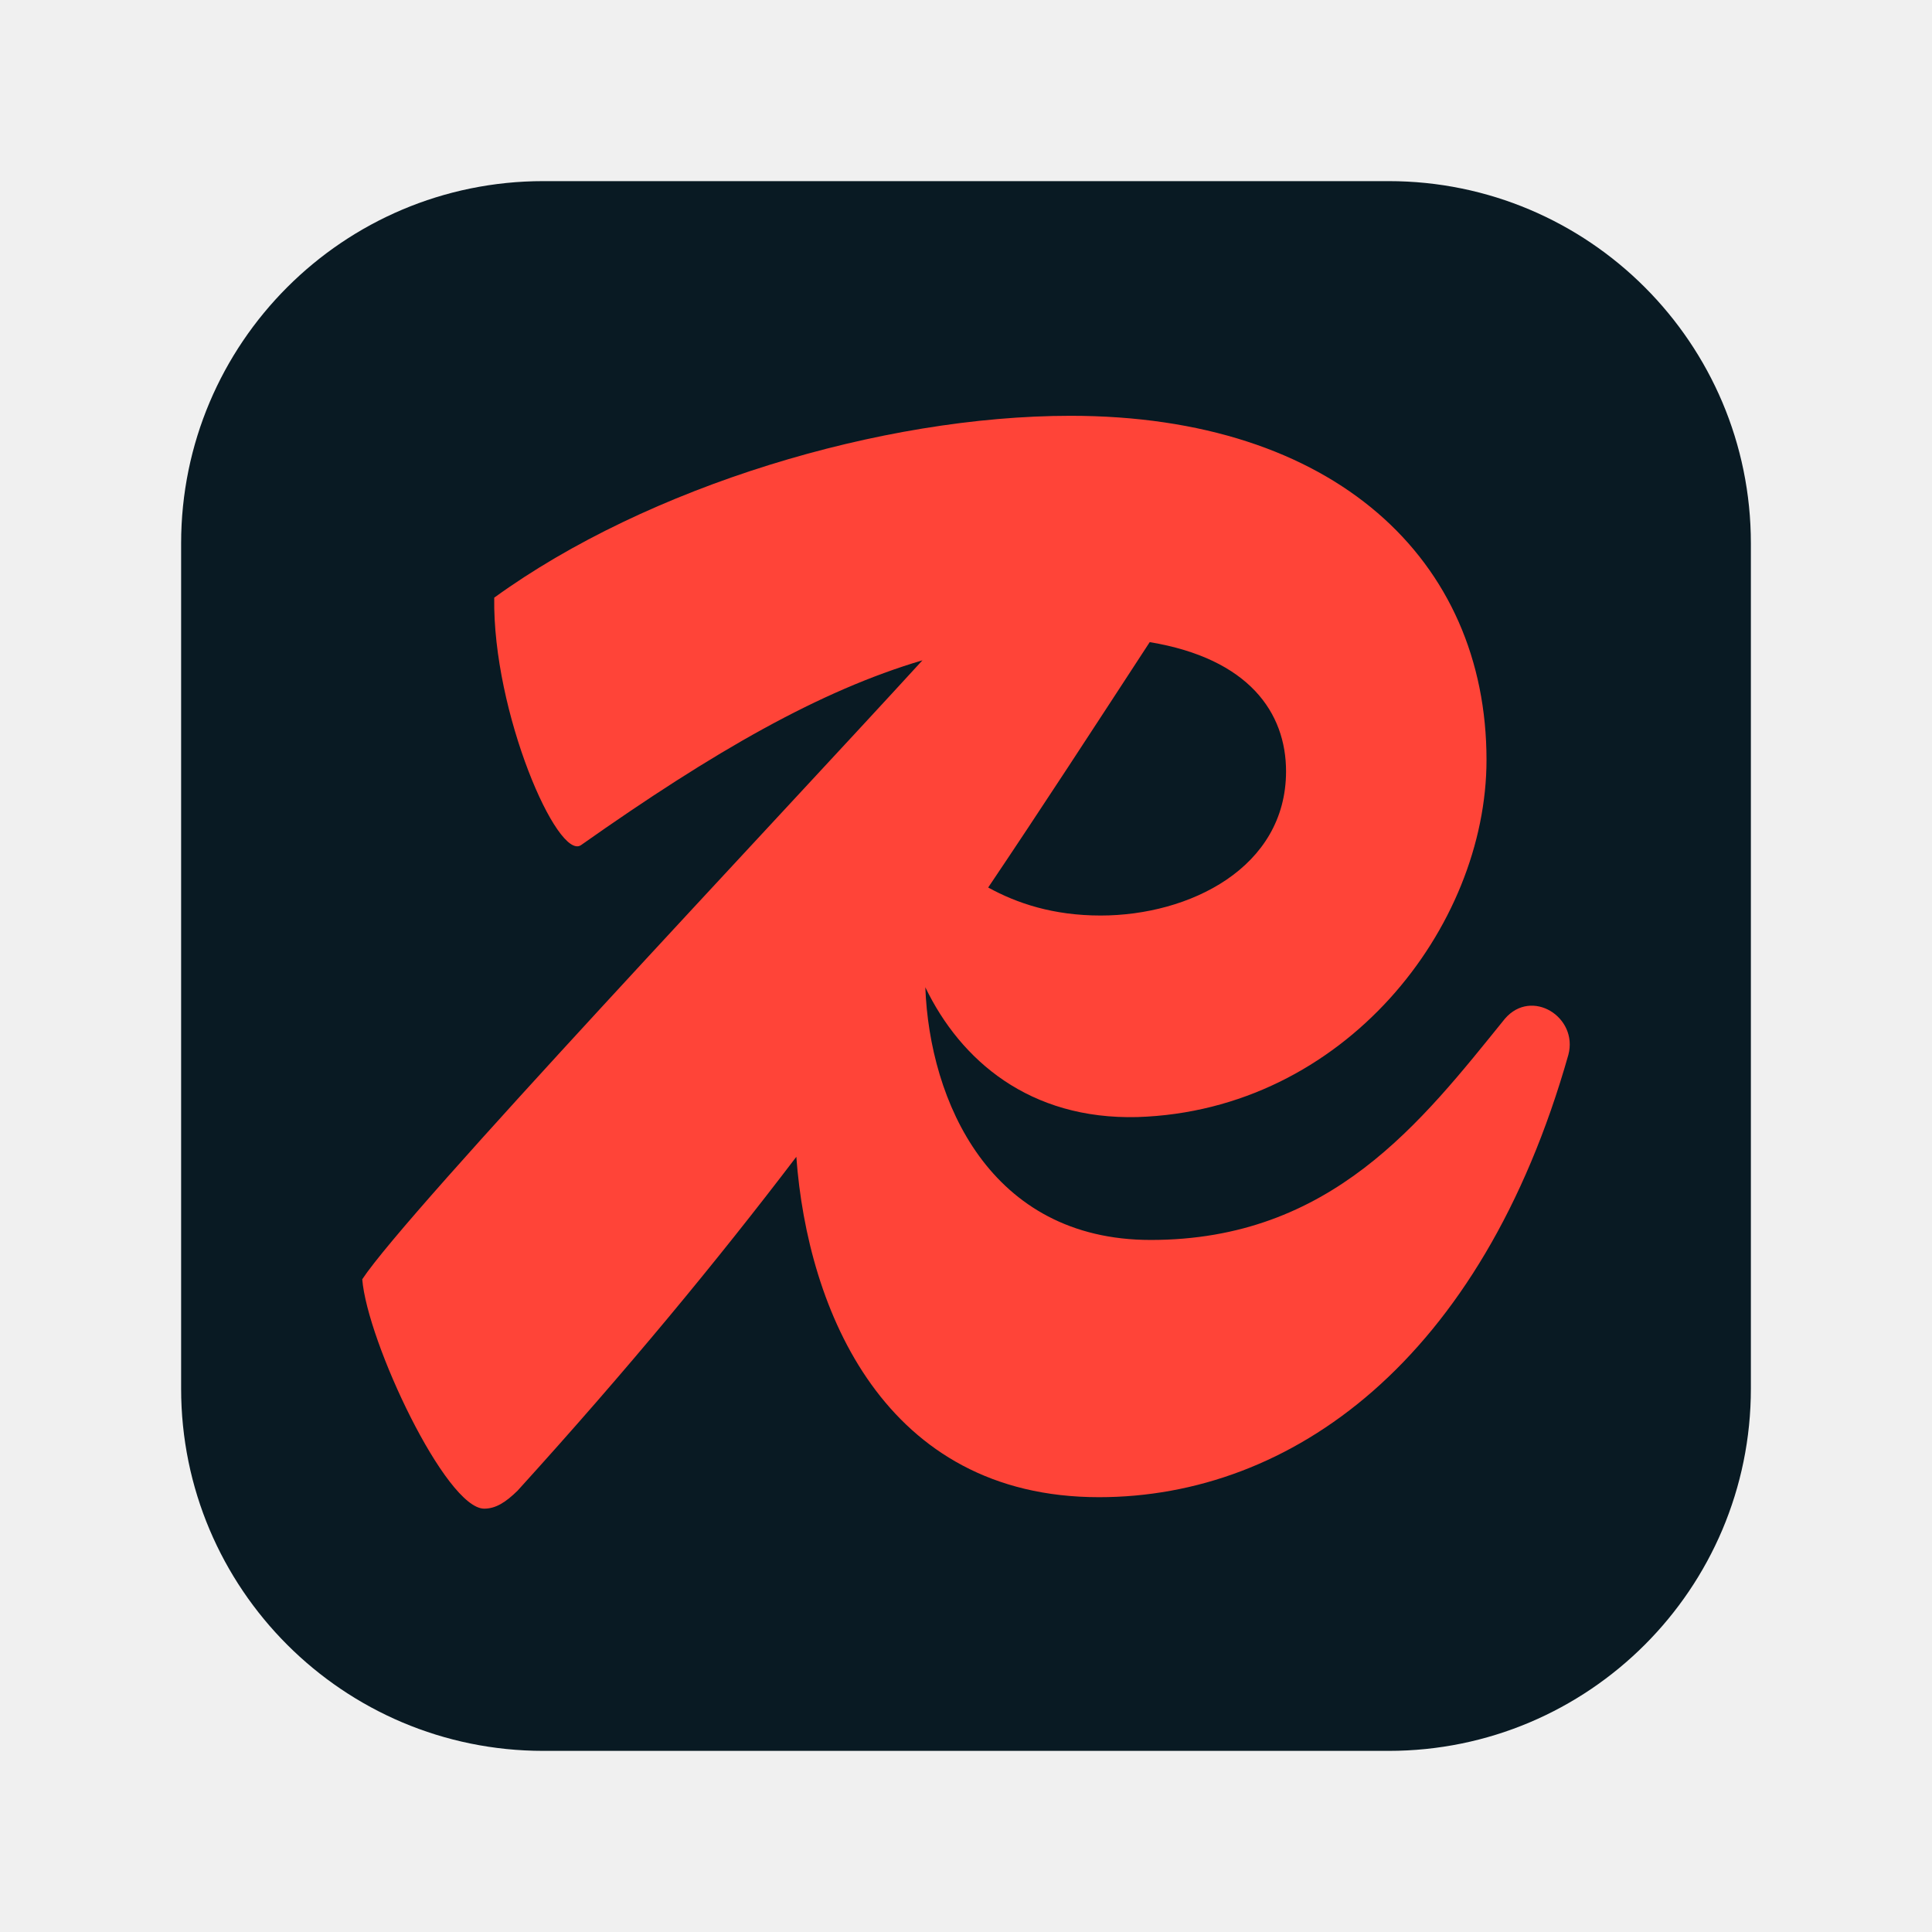
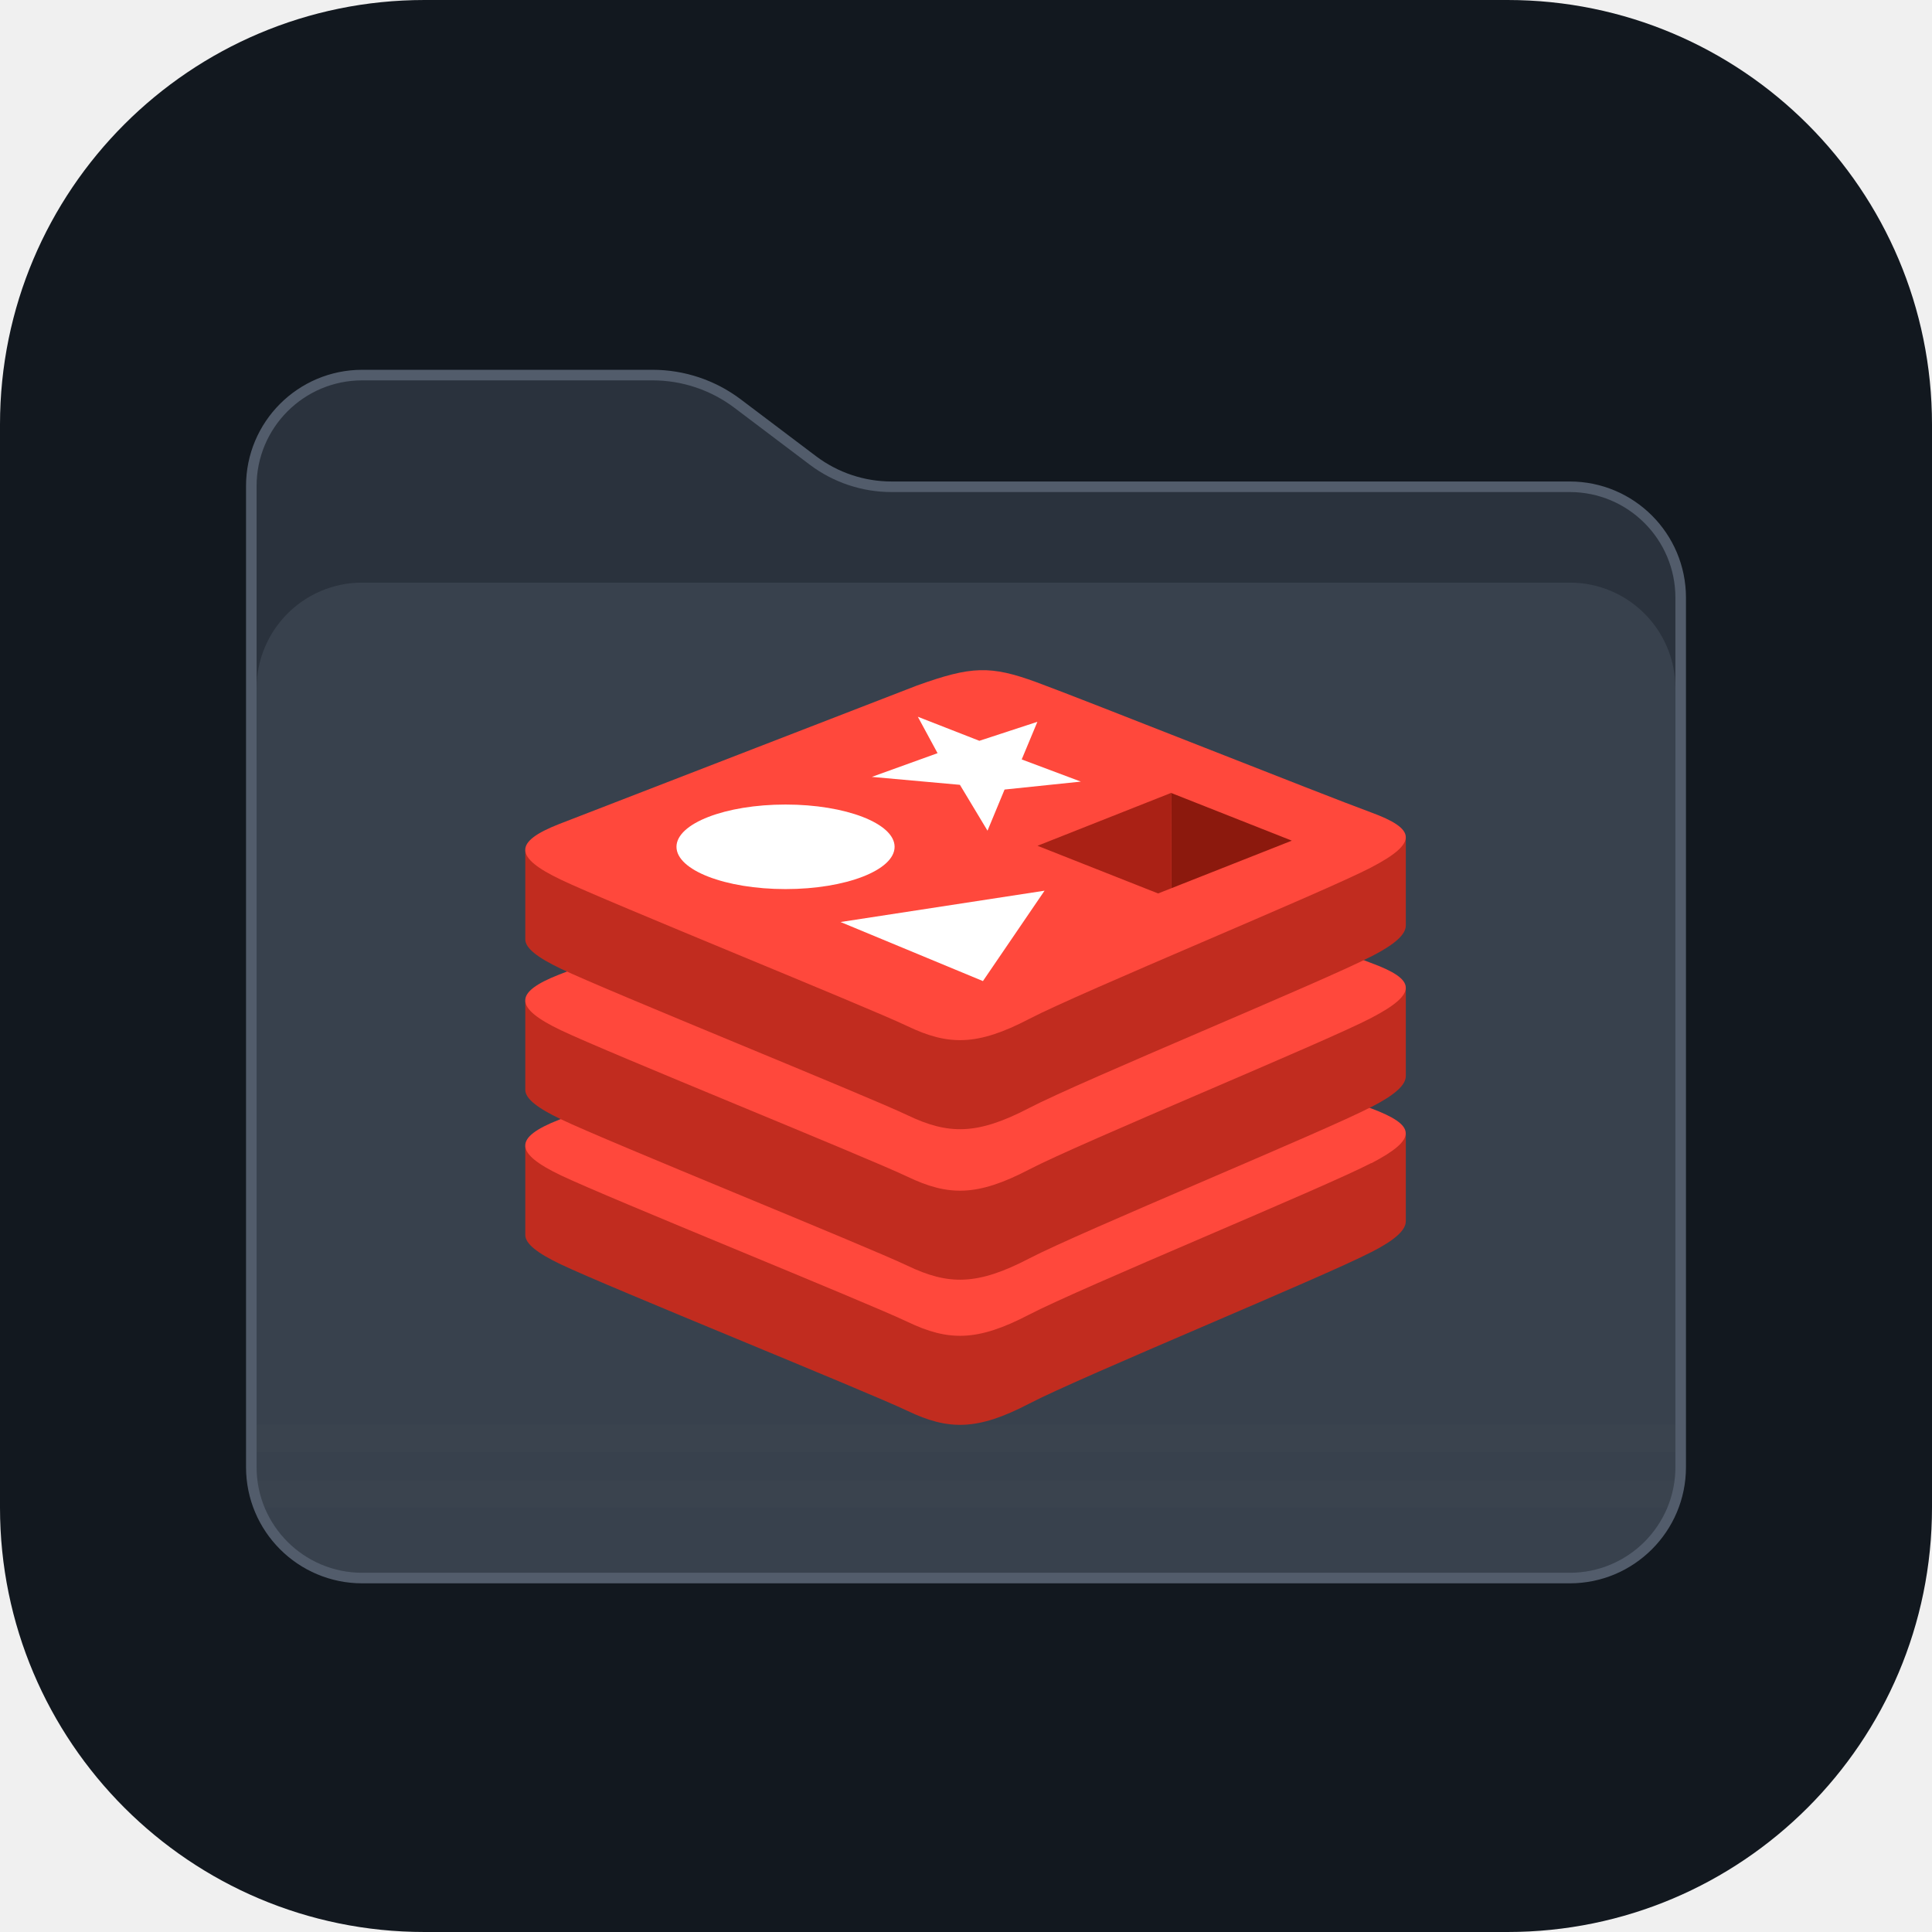
- <svg xmlns="http://www.w3.org/2000/svg" width="256" height="256" viewBox="0 0 256 256" fill="none">
-   <rect x="24" y="24" width="208" height="208" rx="48" fill="#091A23" />
-   <path d="M199.405 134.99C188.337 148.668 176.384 164.3 152.478 164.3C131.125 164.3 123.169 145.826 122.61 130.819C127.289 140.522 136.436 148.38 150.708 148.017C178.155 147.148 196.97 122.832 196.97 100.687C196.97 74.2 176.827 55.095 141.853 55.095C116.841 55.095 85.851 64.431 65.487 79.194C65.266 94.391 73.898 114.148 76.997 111.977C94.652 99.527 108.651 91.512 122.23 87.494C102.13 109.478 53.904 160.524 48 169.51C48.664 177.76 59.068 199.905 64.159 199.905C65.708 199.905 67.036 199.037 68.586 197.517C83.125 181.495 94.977 167.13 105.518 153.284C106.999 173.577 117.173 198.385 145.616 198.385C171.072 198.385 196.306 180.366 207.817 139.767C209.145 134.773 202.947 130.865 199.405 134.99ZM170.408 102.207C170.408 115.016 157.569 121.312 145.838 121.312C139.567 121.312 134.75 119.697 130.94 117.599C137.95 107.188 144.889 96.513 152.344 85.085C165.489 87.267 170.408 94.434 170.408 102.207Z" fill="#FF4438" />
+ <svg xmlns="http://www.w3.org/2000/svg" width="1024" height="1024" viewBox="0 0 1024 1024" fill="none">
+   <rect x="0" y="0" width="1024" height="1024" rx="225" fill="#12181F" />
+   <g transform="translate(512.0 512.0) scale(0.8) translate(-512.0 -512.0)">
+     <g>
+       <path d="M42 194V844C42 882.66 73.34 914 112 914H912C950.66 914 982 882.66 982 844V268C982 229.34 950.66 198 912 198H462.663C443.089 198 424.049 191.619 408.429 179.824L358.571 142.176C342.951 130.381 323.911 124 304.337 124H112C73.34 124 42 155.34 42 194Z" fill="white" stroke="#525C6B" stroke-width="14" stroke-linejoin="round" />
+     </g>
+     <g>
+       <path d="M982 375.5H42V194C42 155.34 73.34 124 112 124H304.337C323.911 124 342.951 130.381 358.571 142.176L408.429 179.824C424.049 191.619 443.089 198 462.663 198H912C950.66 198 982 229.34 982 268V375.5Z" fill="#2A323D" />
+     </g>
+     <rect x="42" y="258" width="940" height="656" rx="70" fill="#343D49" />
+     <path d="M780.506 701.55C749.373 717.789 588.113 784.09 553.779 801.984C519.445 819.877 500.376 819.707 473.249 806.747C446.122 793.787 274.515 724.47 243.584 709.685C228.118 702.292 220.014 696.075 220.014 690.198V631.227C220.014 631.227 443.447 582.588 479.528 569.643C515.61 556.698 528.09 556.234 558.805 567.478C589.52 578.721 773.051 611.833 803.379 622.953V681.104C803.379 686.935 796.389 693.476 780.536 701.58L780.506 701.55Z" fill="#C0281B" />
+     <path d="M780.506 642.557C749.374 658.796 588.113 725.097 553.779 742.991C519.445 760.885 500.376 760.715 473.25 747.755C446.123 734.794 274.516 665.477 243.584 650.692C212.653 635.907 212.034 625.746 242.393 613.853L479.513 522.049C515.579 509.119 528.075 508.64 558.79 519.883C589.505 531.127 749.791 594.923 780.104 606.213C810.417 617.503 811.607 626.473 780.475 642.712L780.506 642.557Z" fill="#FF4438" />
+     <path d="M780.506 605.384C749.373 621.623 588.113 687.924 553.779 705.818C519.445 723.712 500.376 723.542 473.249 710.581C446.122 697.621 274.515 628.304 243.584 613.519C228.118 606.126 220.014 599.909 220.014 594.032V535.062C220.014 535.062 443.447 486.422 479.528 473.477C515.61 460.533 528.09 460.069 558.805 471.312C589.52 482.556 773.051 515.668 803.379 526.787V584.938C803.379 590.769 796.389 597.311 780.536 605.415L780.506 605.384Z" fill="#C0281B" />
+     <path d="M780.506 546.408C749.374 562.647 588.113 628.949 553.779 646.842C519.445 664.736 500.376 664.566 473.25 651.606C446.123 638.645 274.516 569.328 243.584 554.543C212.653 539.758 212.034 529.597 242.393 517.704L479.513 425.915C515.579 412.97 528.075 412.506 558.79 423.75C589.505 434.994 749.791 498.805 780.135 509.894C810.478 520.983 811.638 530.154 780.506 546.393V546.408Z" fill="#FF4438" />
+     <path d="M780.506 505.655C749.373 521.894 588.113 588.196 553.779 606.105C519.445 624.014 500.376 623.829 473.249 610.868C446.122 597.908 274.515 528.591 243.584 513.806C228.118 506.413 220.014 500.196 220.014 494.319V435.317C220.014 435.317 443.447 386.678 479.528 373.733C515.61 360.788 528.09 360.324 558.805 371.568C589.52 382.812 773.051 415.924 803.379 427.043V485.194C803.379 491.025 796.389 497.567 780.536 505.671L780.506 505.655Z" fill="#C0281B" />
+     <path d="M780.506 446.673C749.374 462.912 588.113 529.213 553.779 547.107C519.445 565.001 500.376 564.831 473.25 551.871C446.123 538.91 274.516 469.593 243.584 454.808C212.653 440.023 212.034 429.862 242.393 417.969L479.513 326.18C515.579 313.235 528.075 312.771 558.79 324.015C589.505 335.258 749.791 399.07 780.135 410.159C810.478 421.247 811.638 430.419 780.506 446.658V446.673Z" fill="#FF4438" />
+     <path d="M526.251 422.359L507.97 391.969L449.603 386.711L493.154 370.998L480.086 346.871L520.853 362.801L559.301 350.212L548.908 375.143L588.098 389.835L537.556 395.093L526.251 422.359ZM428.879 482.861L564.049 462.106L523.219 521.989L428.879 482.861Z" fill="white" />
+     <path d="M392.442 461.043C432.347 461.043 464.697 448.503 464.697 433.035C464.697 417.566 432.347 405.027 392.442 405.027C352.536 405.027 320.186 417.566 320.186 433.035C320.186 448.503 352.536 461.043 392.442 461.043Z" fill="white" />
+     <path d="M727.861 428.954L647.904 460.535L647.842 397.326L727.861 428.954Z" fill="#8A1408" />
+     <path d="M647.919 460.528L639.258 463.93L559.363 432.35L647.873 397.335L647.919 460.528Z" fill="#A81D10" />
+     <g>
+       <path fill-rule="evenodd" clip-rule="evenodd" d="M976.603 871C978.972 865.339 980.618 859.301 981.427 853H42.573C43.382 859.301 45.028 865.339 47.397 871H976.603Z" fill="white" fill-opacity="0.01" />
+       <path d="M982 816H42V834H982V816Z" fill="white" fill-opacity="0.01" />
+     </g>
+     <g>
+       <path d="M42 328C42 289.34 73.34 258 112 258H912C950.66 258 982 289.34 982 328V844C982 882.66 950.66 914 912 914H112C73.34 914 42 882.66 42 844V328Z" fill="white" fill-opacity="0.02" />
+     </g>
+   </g>
</svg>
